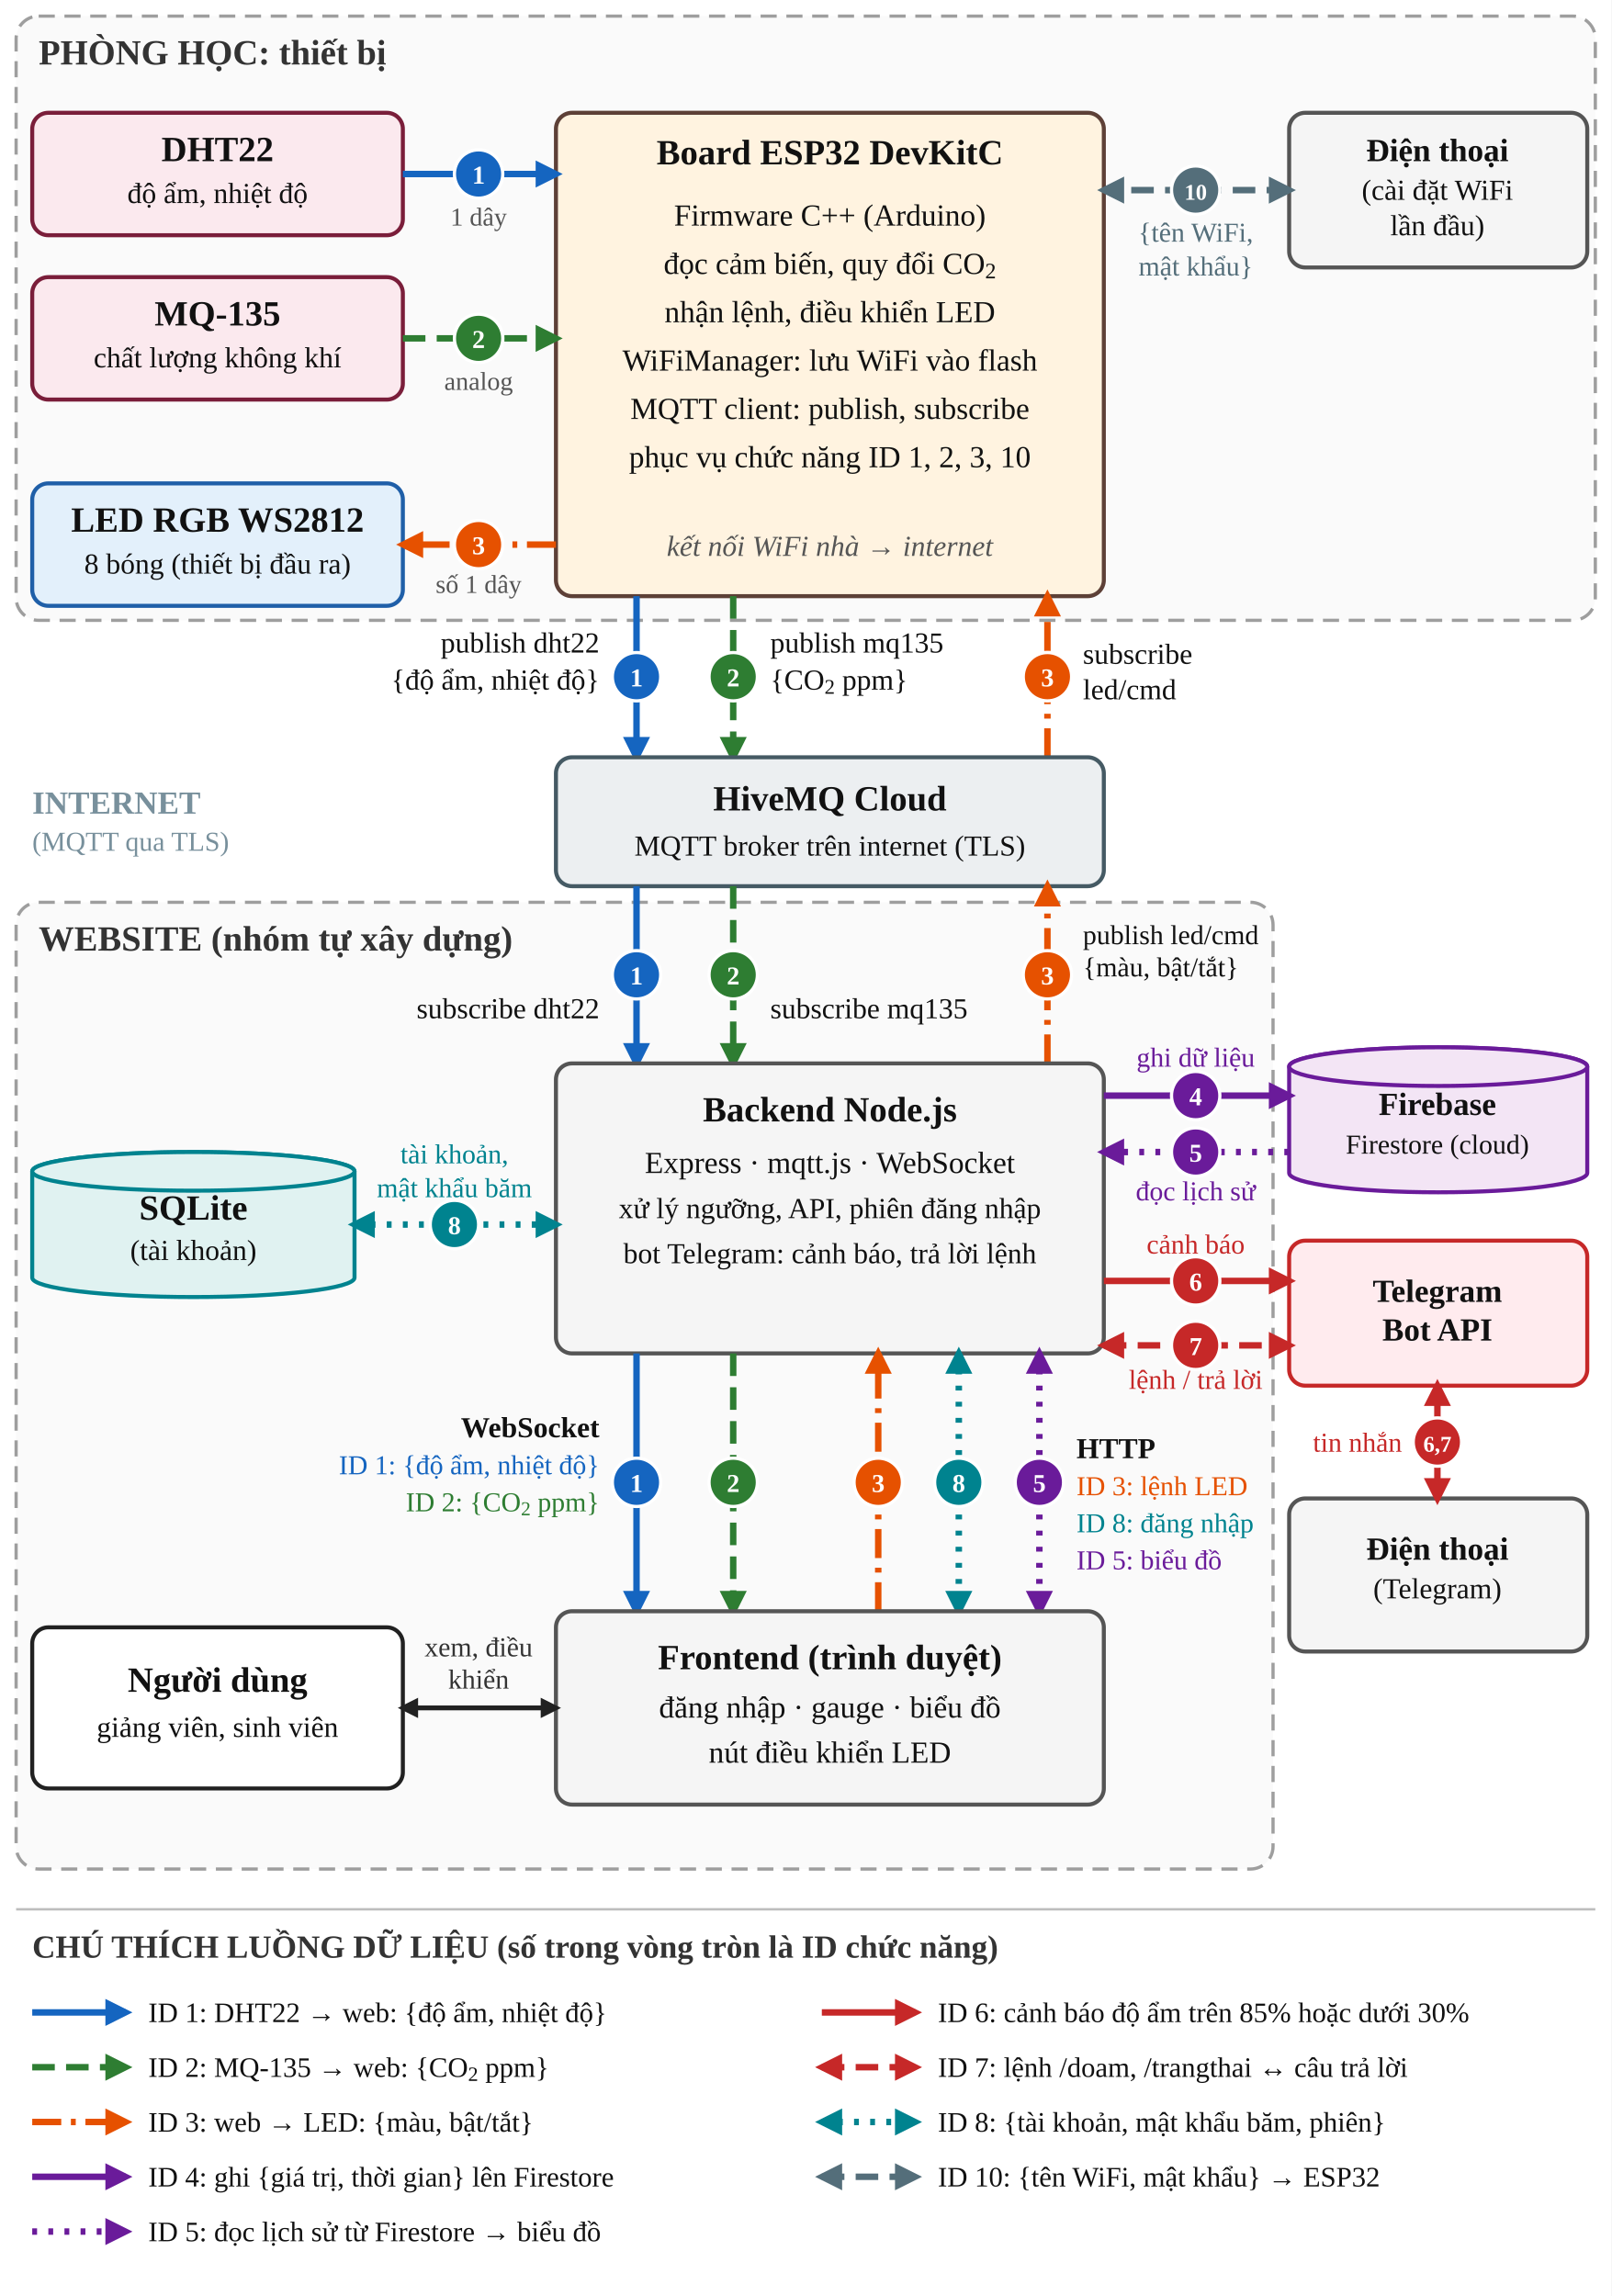
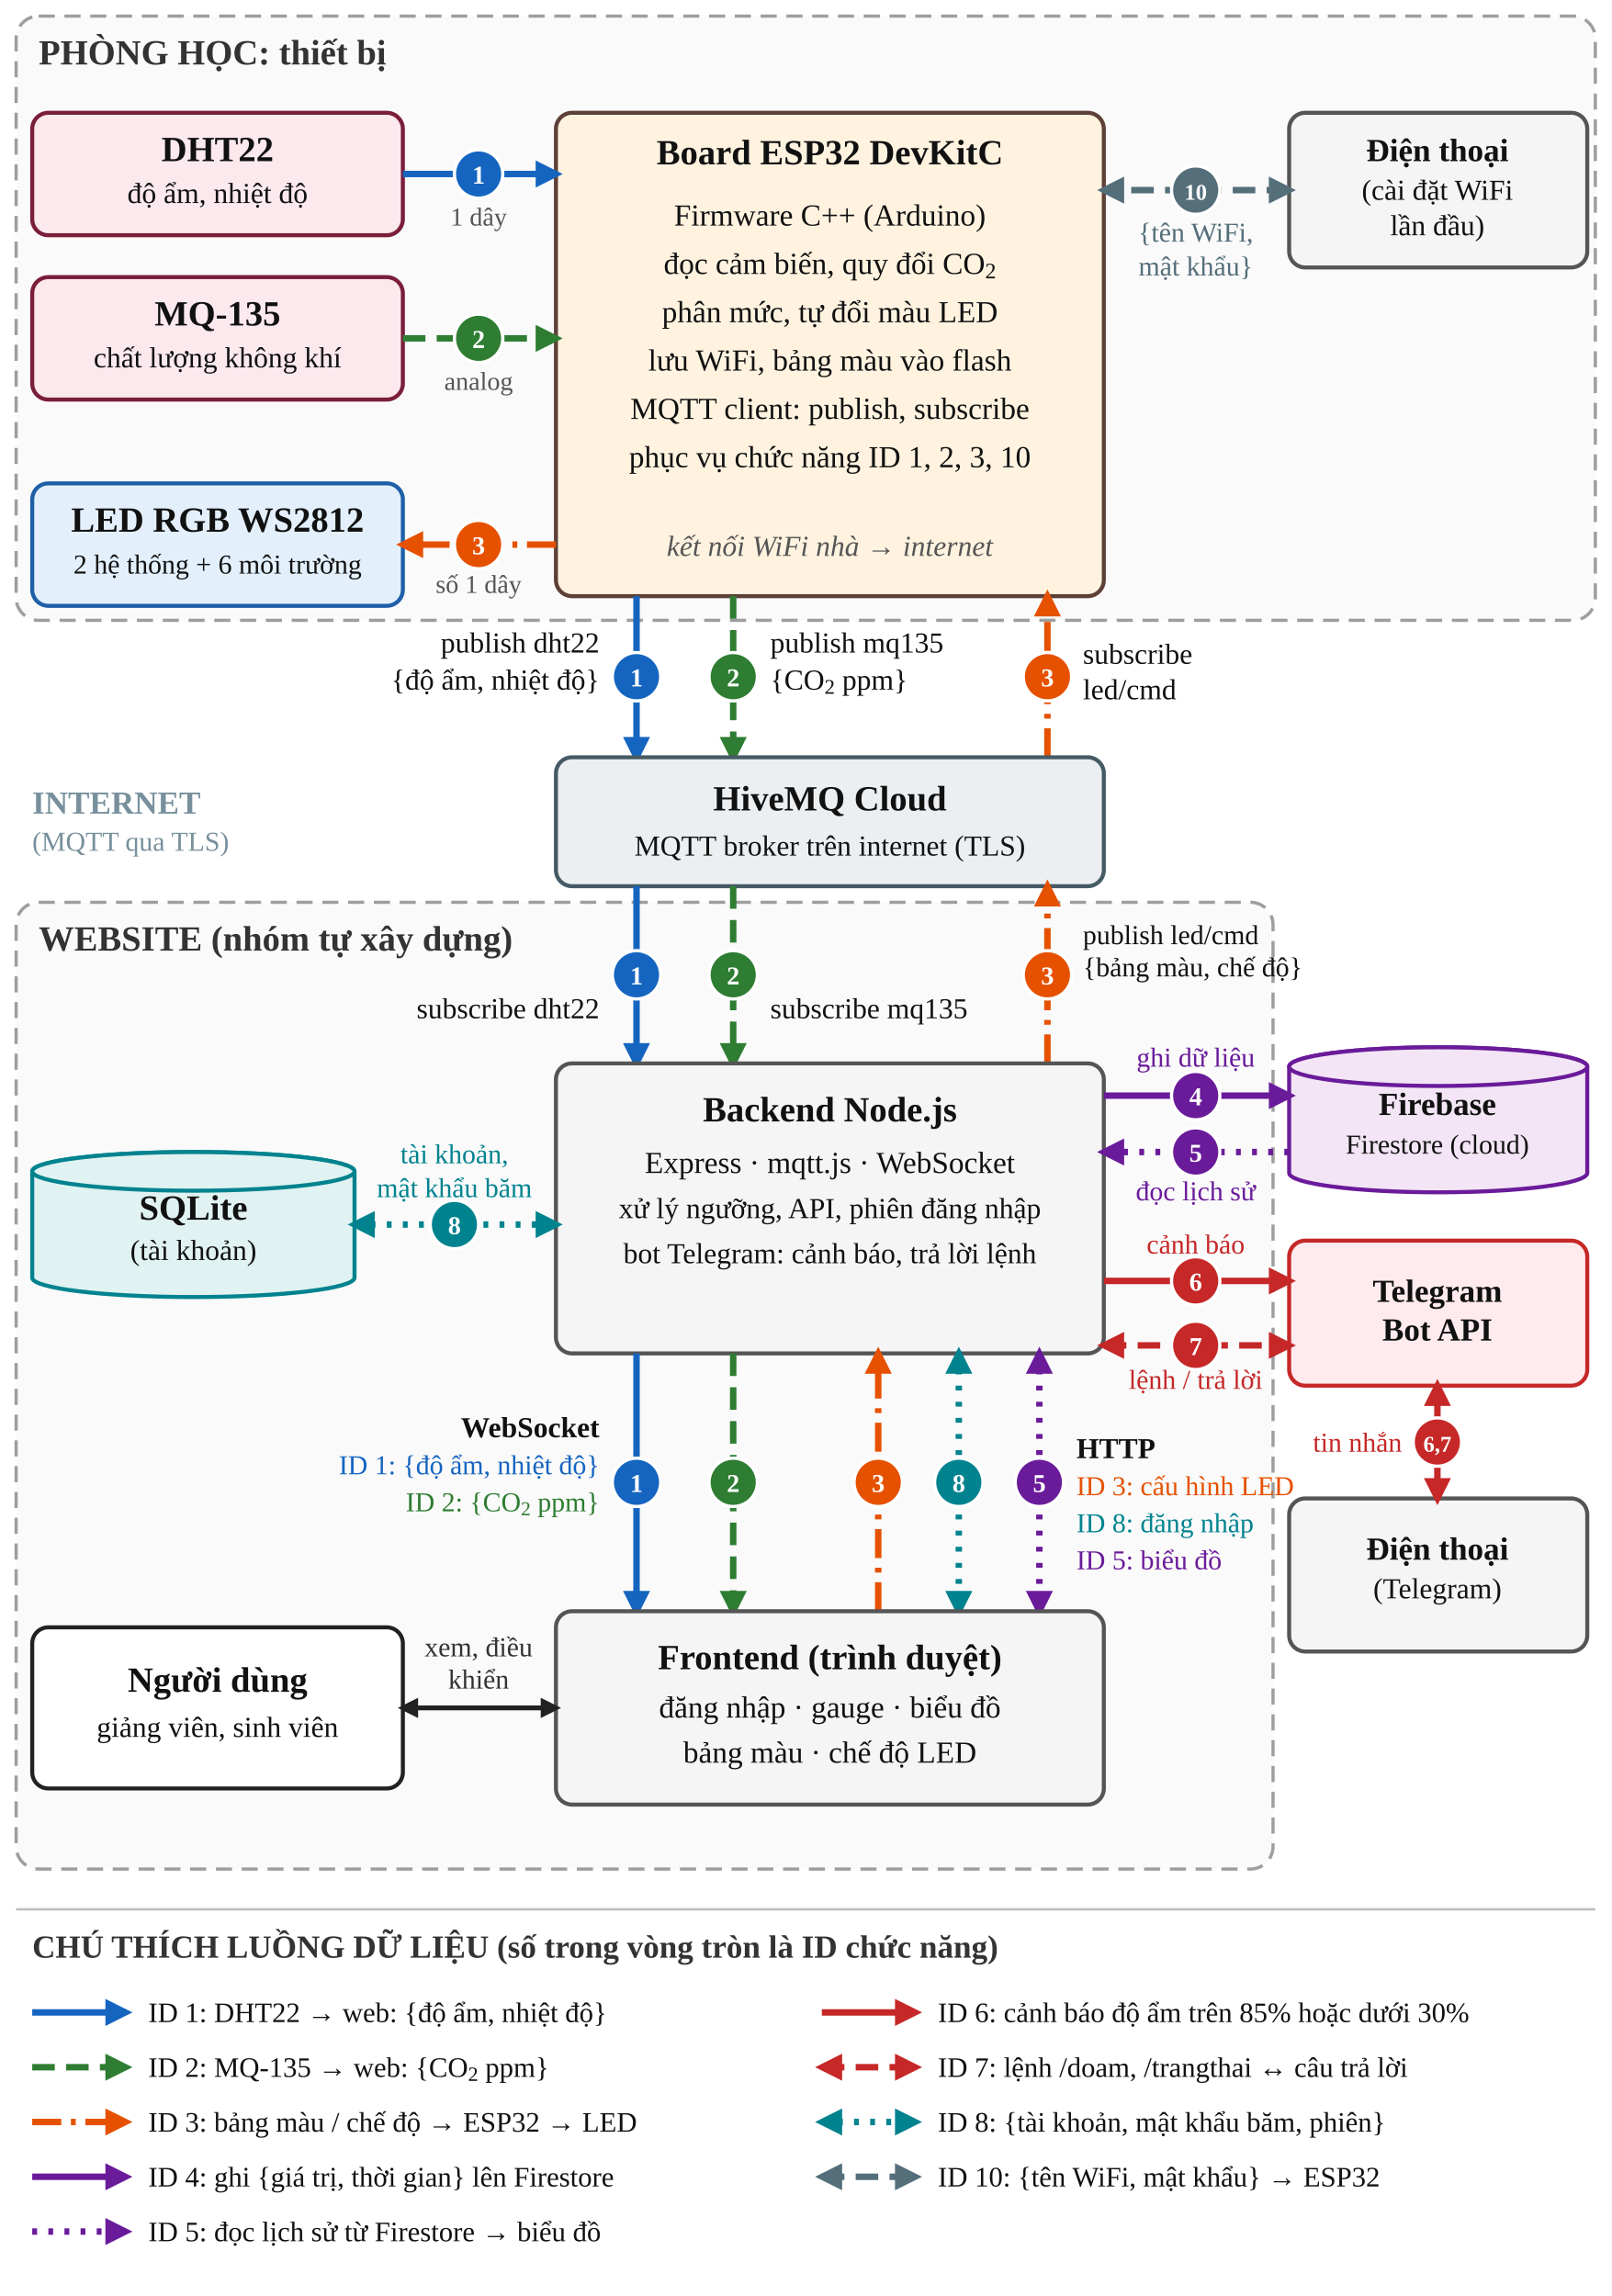
<svg xmlns="http://www.w3.org/2000/svg" width="1000" height="1425" viewBox="0 0 1000 1425" font-family="'Liberation Serif','Times New Roman',Times,serif">
  <defs>
    <marker id="a-blue" viewBox="0 0 10 10" refX="7.5" refY="5" markerWidth="4.2" markerHeight="4.2" orient="auto-start-reverse">
      <path d="M0,0 L10,5 L0,10 z" fill="#1565C0" />
    </marker>
    <marker id="a-green" viewBox="0 0 10 10" refX="7.5" refY="5" markerWidth="4.2" markerHeight="4.2" orient="auto-start-reverse">
      <path d="M0,0 L10,5 L0,10 z" fill="#2E7D32" />
    </marker>
    <marker id="a-orange" viewBox="0 0 10 10" refX="7.5" refY="5" markerWidth="4.2" markerHeight="4.2" orient="auto-start-reverse">
      <path d="M0,0 L10,5 L0,10 z" fill="#E65100" />
    </marker>
    <marker id="a-purple" viewBox="0 0 10 10" refX="7.5" refY="5" markerWidth="4.2" markerHeight="4.2" orient="auto-start-reverse">
      <path d="M0,0 L10,5 L0,10 z" fill="#6A1B9A" />
    </marker>
    <marker id="a-red" viewBox="0 0 10 10" refX="7.5" refY="5" markerWidth="4.2" markerHeight="4.2" orient="auto-start-reverse">
      <path d="M0,0 L10,5 L0,10 z" fill="#C62828" />
    </marker>
    <marker id="a-teal" viewBox="0 0 10 10" refX="7.5" refY="5" markerWidth="4.2" markerHeight="4.2" orient="auto-start-reverse">
      <path d="M0,0 L10,5 L0,10 z" fill="#00838F" />
    </marker>
    <marker id="a-gray" viewBox="0 0 10 10" refX="7.5" refY="5" markerWidth="4.2" markerHeight="4.2" orient="auto-start-reverse">
      <path d="M0,0 L10,5 L0,10 z" fill="#546E7A" />
    </marker>
    <marker id="a-black" viewBox="0 0 10 10" refX="7.5" refY="5" markerWidth="4.2" markerHeight="4.2" orient="auto-start-reverse">
      <path d="M0,0 L10,5 L0,10 z" fill="#212121" />
    </marker>
  </defs>
  <rect width="1000" height="1425" fill="#ffffff" />
  <rect x="10" y="10" width="980" height="375" rx="14" fill="#FAFAFA" stroke="#9E9E9E" stroke-width="2" stroke-dasharray="10 6" />
  <text x="24" y="40" font-size="22" text-anchor="start" font-weight="bold" font-style="normal" fill="#333">PHÒNG HỌC: thiết bị</text>
  <rect x="20" y="70" width="230" height="76" rx="10" fill="#FBE9EE" stroke="#7A1E3A" stroke-width="2.5" />
  <text x="135" y="100" font-size="22" text-anchor="middle" font-weight="bold" font-style="normal" fill="#111">DHT22</text>
  <text x="135" y="126" font-size="18" text-anchor="middle" font-weight="normal" font-style="normal" fill="#111">độ ẩm, nhiệt độ</text>
  <rect x="20" y="172" width="230" height="76" rx="10" fill="#FBE9EE" stroke="#7A1E3A" stroke-width="2.5" />
  <text x="135" y="202" font-size="22" text-anchor="middle" font-weight="bold" font-style="normal" fill="#111">MQ-135</text>
  <text x="135" y="228" font-size="18" text-anchor="middle" font-weight="normal" font-style="normal" fill="#111">chất lượng không khí</text>
  <rect x="20" y="300" width="230" height="76" rx="10" fill="#E3F0FB" stroke="#1F5FA8" stroke-width="2.5" />
  <text x="135" y="330" font-size="22" text-anchor="middle" font-weight="bold" font-style="normal" fill="#111">LED RGB WS2812</text>
-   <text x="135" y="356" font-size="18" text-anchor="middle" font-weight="normal" font-style="normal" fill="#111">8 bóng (thiết bị đầu ra)</text>
+   <text x="135" y="356" font-size="17" text-anchor="middle" font-weight="normal" font-style="normal" fill="#111">2 hệ thống + 6 môi trường</text>
  <rect x="345" y="70" width="340" height="300" rx="10" fill="#FFF3E0" stroke="#5D4037" stroke-width="2.5" />
  <text x="515" y="102" font-size="22" text-anchor="middle" font-weight="bold" font-style="normal" fill="#111">Board ESP32 DevKitC</text>
  <text x="515" y="140" font-size="19" text-anchor="middle" font-weight="normal" font-style="normal" fill="#111">Firmware C++ (Arduino)</text>
  <text x="515" y="170" font-size="19" text-anchor="middle" font-weight="normal" font-style="normal" fill="#111">đọc cảm biến, quy đổi CO<tspan baseline-shift="sub" font-size="72%">2</tspan>
  </text>
-   <text x="515" y="200" font-size="19" text-anchor="middle" font-weight="normal" font-style="normal" fill="#111">nhận lệnh, điều khiển LED</text>
-   <text x="515" y="230" font-size="19" text-anchor="middle" font-weight="normal" font-style="normal" fill="#111">WiFiManager: lưu WiFi vào flash</text>
+   <text x="515" y="200" font-size="19" text-anchor="middle" font-weight="normal" font-style="normal" fill="#111">phân mức, tự đổi màu LED</text>
+   <text x="515" y="230" font-size="19" text-anchor="middle" font-weight="normal" font-style="normal" fill="#111">lưu WiFi, bảng màu vào flash</text>
  <text x="515" y="260" font-size="19" text-anchor="middle" font-weight="normal" font-style="normal" fill="#111">MQTT client: publish, subscribe</text>
  <text x="515" y="290" font-size="19" text-anchor="middle" font-weight="normal" font-style="normal" fill="#111">phục vụ chức năng ID 1, 2, 3, 10</text>
  <text x="515" y="345" font-size="18" text-anchor="middle" font-weight="normal" font-style="italic" fill="#555">kết nối WiFi nhà → internet</text>
  <rect x="800" y="70" width="185" height="96" rx="10" fill="#F5F5F5" stroke="#555555" stroke-width="2.5" />
  <text x="892" y="100" font-size="20" text-anchor="middle" font-weight="bold" font-style="normal" fill="#111">Điện thoại</text>
  <text x="892" y="124" font-size="18" text-anchor="middle" font-weight="normal" font-style="normal" fill="#111">(cài đặt WiFi</text>
  <text x="892" y="146" font-size="18" text-anchor="middle" font-weight="normal" font-style="normal" fill="#111">lần đầu)</text>
  <line x1="250" y1="108" x2="345" y2="108" stroke="#1565C0" stroke-width="4" stroke-linecap="butt" marker-end="url(#a-blue)" />
  <circle cx="297" cy="108" r="15" fill="#1565C0" stroke="#fff" stroke-width="2" />
  <text x="297" y="114" font-size="16" text-anchor="middle" font-weight="bold" fill="#fff">1</text>
  <text x="297" y="140" font-size="16" text-anchor="middle" font-weight="normal" font-style="normal" fill="#555">1 dây</text>
  <line x1="250" y1="210" x2="345" y2="210" stroke="#2E7D32" stroke-width="4" stroke-dasharray="14 7" stroke-linecap="butt" marker-end="url(#a-green)" />
  <circle cx="297" cy="210" r="15" fill="#2E7D32" stroke="#fff" stroke-width="2" />
  <text x="297" y="216" font-size="16" text-anchor="middle" font-weight="bold" fill="#fff">2</text>
  <text x="297" y="242" font-size="16" text-anchor="middle" font-weight="normal" font-style="normal" fill="#555">analog</text>
  <line x1="345" y1="338" x2="250" y2="338" stroke="#E65100" stroke-width="4" stroke-dasharray="18 6 3 6" stroke-linecap="butt" marker-end="url(#a-orange)" />
  <circle cx="297" cy="338" r="15" fill="#E65100" stroke="#fff" stroke-width="2" />
  <text x="297" y="344" font-size="16" text-anchor="middle" font-weight="bold" fill="#fff">3</text>
  <text x="297" y="368" font-size="16" text-anchor="middle" font-weight="normal" font-style="normal" fill="#555">số 1 dây</text>
  <line x1="800" y1="118" x2="685" y2="118" stroke="#546E7A" stroke-width="4" stroke-dasharray="14 7" stroke-linecap="butt" marker-end="url(#a-gray)" marker-start="url(#a-gray)" />
  <circle cx="742" cy="118" r="15" fill="#546E7A" stroke="#fff" stroke-width="2" />
  <text x="742" y="124" font-size="14" text-anchor="middle" font-weight="bold" fill="#fff">10</text>
  <text x="742" y="150" font-size="17" text-anchor="middle" font-weight="normal" font-style="normal" fill="#546E7A">{tên WiFi,</text>
  <text x="742" y="171" font-size="17" text-anchor="middle" font-weight="normal" font-style="normal" fill="#546E7A">mật khẩu}</text>
  <line x1="395" y1="370" x2="395" y2="470" stroke="#1565C0" stroke-width="4" stroke-linecap="butt" marker-end="url(#a-blue)" />
  <circle cx="395" cy="420" r="15" fill="#1565C0" stroke="#fff" stroke-width="2" />
  <text x="395" y="426" font-size="16" text-anchor="middle" font-weight="bold" fill="#fff">1</text>
  <text x="372" y="405" font-size="18" text-anchor="end" font-weight="normal" font-style="normal" fill="#111">publish dht22</text>
  <text x="372" y="428" font-size="18" text-anchor="end" font-weight="normal" font-style="normal" fill="#111">{độ ẩm, nhiệt độ}</text>
  <line x1="455" y1="370" x2="455" y2="470" stroke="#2E7D32" stroke-width="4" stroke-dasharray="14 7" stroke-linecap="butt" marker-end="url(#a-green)" />
  <circle cx="455" cy="420" r="15" fill="#2E7D32" stroke="#fff" stroke-width="2" />
  <text x="455" y="426" font-size="16" text-anchor="middle" font-weight="bold" fill="#fff">2</text>
  <text x="478" y="405" font-size="18" text-anchor="start" font-weight="normal" font-style="normal" fill="#111">publish mq135</text>
  <text x="478" y="428" font-size="18" text-anchor="start" font-weight="normal" font-style="normal" fill="#111">{CO<tspan baseline-shift="sub" font-size="72%">2</tspan> ppm}</text>
  <line x1="650" y1="470" x2="650" y2="370" stroke="#E65100" stroke-width="4" stroke-dasharray="18 6 3 6" stroke-linecap="butt" marker-end="url(#a-orange)" />
  <circle cx="650" cy="420" r="15" fill="#E65100" stroke="#fff" stroke-width="2" />
  <text x="650" y="426" font-size="16" text-anchor="middle" font-weight="bold" fill="#fff">3</text>
  <text x="672" y="412" font-size="18" text-anchor="start" font-weight="normal" font-style="normal" fill="#111">subscribe</text>
  <text x="672" y="434" font-size="18" text-anchor="start" font-weight="normal" font-style="normal" fill="#111">led/cmd</text>
  <rect x="345" y="470" width="340" height="80" rx="10" fill="#ECEFF1" stroke="#455A64" stroke-width="2.5" />
  <text x="515" y="503" font-size="22" text-anchor="middle" font-weight="bold" font-style="normal" fill="#111">HiveMQ Cloud</text>
  <text x="515" y="531" font-size="18" text-anchor="middle" font-weight="normal" font-style="normal" fill="#111">MQTT broker trên internet (TLS)</text>
  <text x="20" y="505" font-size="20" text-anchor="start" font-weight="bold" font-style="normal" fill="#78909C">INTERNET</text>
  <text x="20" y="528" font-size="17" text-anchor="start" font-weight="normal" font-style="normal" fill="#78909C">(MQTT qua TLS)</text>
  <rect x="10" y="560" width="780" height="600" rx="14" fill="#FAFAFA" stroke="#9E9E9E" stroke-width="2" stroke-dasharray="10 6" />
  <text x="24" y="590" font-size="22" text-anchor="start" font-weight="bold" font-style="normal" fill="#333">WEBSITE (nhóm tự xây dựng)</text>
  <line x1="395" y1="550" x2="395" y2="660" stroke="#1565C0" stroke-width="4" stroke-linecap="butt" marker-end="url(#a-blue)" />
  <circle cx="395" cy="605" r="15" fill="#1565C0" stroke="#fff" stroke-width="2" />
  <text x="395" y="611" font-size="16" text-anchor="middle" font-weight="bold" fill="#fff">1</text>
  <text x="372" y="632" font-size="18" text-anchor="end" font-weight="normal" font-style="normal" fill="#111">subscribe dht22</text>
  <line x1="455" y1="550" x2="455" y2="660" stroke="#2E7D32" stroke-width="4" stroke-dasharray="14 7" stroke-linecap="butt" marker-end="url(#a-green)" />
  <circle cx="455" cy="605" r="15" fill="#2E7D32" stroke="#fff" stroke-width="2" />
  <text x="455" y="611" font-size="16" text-anchor="middle" font-weight="bold" fill="#fff">2</text>
  <text x="478" y="632" font-size="18" text-anchor="start" font-weight="normal" font-style="normal" fill="#111">subscribe mq135</text>
  <line x1="650" y1="660" x2="650" y2="550" stroke="#E65100" stroke-width="4" stroke-dasharray="18 6 3 6" stroke-linecap="butt" marker-end="url(#a-orange)" />
  <circle cx="650" cy="605" r="15" fill="#E65100" stroke="#fff" stroke-width="2" />
  <text x="650" y="611" font-size="16" text-anchor="middle" font-weight="bold" fill="#fff">3</text>
  <text x="672" y="586" font-size="17" text-anchor="start" font-weight="normal" font-style="normal" fill="#111">publish led/cmd</text>
-   <text x="672" y="606" font-size="17" text-anchor="start" font-weight="normal" font-style="normal" fill="#111">{màu, bật/tắt}</text>
+   <text x="672" y="606" font-size="17" text-anchor="start" font-weight="normal" font-style="normal" fill="#111">{bảng màu, chế độ}</text>
  <rect x="345" y="660" width="340" height="180" rx="10" fill="#F5F5F5" stroke="#555555" stroke-width="2.5" />
  <text x="515" y="696" font-size="22" text-anchor="middle" font-weight="bold" font-style="normal" fill="#111">Backend Node.js</text>
  <text x="515" y="728" font-size="19" text-anchor="middle" font-weight="normal" font-style="normal" fill="#111">Express · mqtt.js · WebSocket</text>
  <text x="515" y="756" font-size="18" text-anchor="middle" font-weight="normal" font-style="normal" fill="#111">xử lý ngưỡng, API, phiên đăng nhập</text>
  <text x="515" y="784" font-size="18" text-anchor="middle" font-weight="normal" font-style="normal" fill="#111">bot Telegram: cảnh báo, trả lời lệnh</text>
  <path d="M20,727 a100.0,12 0 0 1 200,0 v66 a100.0,12 0 0 1 -200,0 z" fill="#E0F2F1" stroke="#00838F" stroke-width="2.5" />
  <ellipse cx="120.0" cy="727" rx="100.0" ry="12" fill="#E0F2F1" stroke="#00838F" stroke-width="2.5" />
  <text x="120" y="757" font-size="22" text-anchor="middle" font-weight="bold" font-style="normal" fill="#111">SQLite</text>
  <text x="120" y="782" font-size="18" text-anchor="middle" font-weight="normal" font-style="normal" fill="#111">(tài khoản)</text>
  <line x1="220" y1="760" x2="345" y2="760" stroke="#00838F" stroke-width="4" stroke-dasharray="3 7" stroke-linecap="butt" marker-end="url(#a-teal)" marker-start="url(#a-teal)" />
  <circle cx="282" cy="760" r="15" fill="#00838F" stroke="#fff" stroke-width="2" />
  <text x="282" y="766" font-size="16" text-anchor="middle" font-weight="bold" fill="#fff">8</text>
  <text x="282" y="722" font-size="17" text-anchor="middle" font-weight="normal" font-style="normal" fill="#00838F">tài khoản,</text>
  <text x="282" y="743" font-size="17" text-anchor="middle" font-weight="normal" font-style="normal" fill="#00838F">mật khẩu băm</text>
  <path d="M800,662 a92.5,12 0 0 1 185,0 v66 a92.5,12 0 0 1 -185,0 z" fill="#F3E5F5" stroke="#6A1B9A" stroke-width="2.5" />
  <ellipse cx="892.5" cy="662" rx="92.5" ry="12" fill="#F3E5F5" stroke="#6A1B9A" stroke-width="2.5" />
  <text x="892" y="692" font-size="20" text-anchor="middle" font-weight="bold" font-style="normal" fill="#111">Firebase</text>
  <text x="892" y="716" font-size="17" text-anchor="middle" font-weight="normal" font-style="normal" fill="#111">Firestore (cloud)</text>
  <line x1="685" y1="680" x2="800" y2="680" stroke="#6A1B9A" stroke-width="4" stroke-linecap="butt" marker-end="url(#a-purple)" />
  <circle cx="742" cy="680" r="15" fill="#6A1B9A" stroke="#fff" stroke-width="2" />
  <text x="742" y="686" font-size="16" text-anchor="middle" font-weight="bold" fill="#fff">4</text>
  <text x="742" y="662" font-size="17" text-anchor="middle" font-weight="normal" font-style="normal" fill="#6A1B9A">ghi dữ liệu</text>
  <line x1="800" y1="715" x2="685" y2="715" stroke="#6A1B9A" stroke-width="4" stroke-dasharray="3 7" stroke-linecap="butt" marker-end="url(#a-purple)" />
  <circle cx="742" cy="715" r="15" fill="#6A1B9A" stroke="#fff" stroke-width="2" />
  <text x="742" y="721" font-size="16" text-anchor="middle" font-weight="bold" fill="#fff">5</text>
  <text x="742" y="745" font-size="17" text-anchor="middle" font-weight="normal" font-style="normal" fill="#6A1B9A">đọc lịch sử</text>
  <rect x="800" y="770" width="185" height="90" rx="10" fill="#FFEBEE" stroke="#C62828" stroke-width="2.5" />
  <text x="892" y="808" font-size="20" text-anchor="middle" font-weight="bold" font-style="normal" fill="#111">Telegram</text>
  <text x="892" y="832" font-size="20" text-anchor="middle" font-weight="bold" font-style="normal" fill="#111">Bot API</text>
  <line x1="685" y1="795" x2="800" y2="795" stroke="#C62828" stroke-width="4" stroke-linecap="butt" marker-end="url(#a-red)" />
  <circle cx="742" cy="795" r="15" fill="#C62828" stroke="#fff" stroke-width="2" />
  <text x="742" y="801" font-size="16" text-anchor="middle" font-weight="bold" fill="#fff">6</text>
  <text x="742" y="778" font-size="17" text-anchor="middle" font-weight="normal" font-style="normal" fill="#C62828">cảnh báo</text>
  <line x1="685" y1="835" x2="800" y2="835" stroke="#C62828" stroke-width="4" stroke-dasharray="14 7" stroke-linecap="butt" marker-end="url(#a-red)" marker-start="url(#a-red)" />
  <circle cx="742" cy="835" r="15" fill="#C62828" stroke="#fff" stroke-width="2" />
  <text x="742" y="841" font-size="16" text-anchor="middle" font-weight="bold" fill="#fff">7</text>
  <text x="742" y="862" font-size="17" text-anchor="middle" font-weight="normal" font-style="normal" fill="#C62828">lệnh / trả lời</text>
  <rect x="800" y="930" width="185" height="95" rx="10" fill="#F5F5F5" stroke="#555555" stroke-width="2.5" />
  <text x="892" y="968" font-size="20" text-anchor="middle" font-weight="bold" font-style="normal" fill="#111">Điện thoại</text>
  <text x="892" y="992" font-size="18" text-anchor="middle" font-weight="normal" font-style="normal" fill="#111">(Telegram)</text>
  <line x1="892" y1="860" x2="892" y2="930" stroke="#C62828" stroke-width="4" stroke-linecap="butt" marker-end="url(#a-red)" marker-start="url(#a-red)" />
  <circle cx="892" cy="895" r="15" fill="#C62828" stroke="#fff" stroke-width="2" />
  <text x="892" y="901" font-size="14" text-anchor="middle" font-weight="bold" fill="#fff">6,7</text>
  <text x="870" y="901" font-size="17" text-anchor="end" font-weight="normal" font-style="normal" fill="#C62828">tin nhắn</text>
  <line x1="395" y1="840" x2="395" y2="1000" stroke="#1565C0" stroke-width="4" stroke-linecap="butt" marker-end="url(#a-blue)" />
  <circle cx="395" cy="920" r="15" fill="#1565C0" stroke="#fff" stroke-width="2" />
  <text x="395" y="926" font-size="16" text-anchor="middle" font-weight="bold" fill="#fff">1</text>
  <line x1="455" y1="840" x2="455" y2="1000" stroke="#2E7D32" stroke-width="4" stroke-dasharray="14 7" stroke-linecap="butt" marker-end="url(#a-green)" />
  <circle cx="455" cy="920" r="15" fill="#2E7D32" stroke="#fff" stroke-width="2" />
  <text x="455" y="926" font-size="16" text-anchor="middle" font-weight="bold" fill="#fff">2</text>
  <text x="372" y="892" font-size="18" text-anchor="end" font-weight="bold" font-style="normal" fill="#111">WebSocket</text>
  <text x="372" y="915" font-size="17" text-anchor="end" font-weight="normal" font-style="normal" fill="#1565C0">ID 1: {độ ẩm, nhiệt độ}</text>
  <text x="372" y="938" font-size="17" text-anchor="end" font-weight="normal" font-style="normal" fill="#2E7D32">ID 2: {CO<tspan baseline-shift="sub" font-size="72%">2</tspan> ppm}</text>
  <line x1="545" y1="1000" x2="545" y2="840" stroke="#E65100" stroke-width="4" stroke-dasharray="18 6 3 6" stroke-linecap="butt" marker-end="url(#a-orange)" />
  <circle cx="545" cy="920" r="15" fill="#E65100" stroke="#fff" stroke-width="2" />
  <text x="545" y="926" font-size="16" text-anchor="middle" font-weight="bold" fill="#fff">3</text>
  <line x1="595" y1="840" x2="595" y2="1000" stroke="#00838F" stroke-width="4" stroke-dasharray="3 7" stroke-linecap="butt" marker-end="url(#a-teal)" marker-start="url(#a-teal)" />
  <circle cx="595" cy="920" r="15" fill="#00838F" stroke="#fff" stroke-width="2" />
  <text x="595" y="926" font-size="16" text-anchor="middle" font-weight="bold" fill="#fff">8</text>
  <line x1="645" y1="840" x2="645" y2="1000" stroke="#6A1B9A" stroke-width="4" stroke-dasharray="3 7" stroke-linecap="butt" marker-end="url(#a-purple)" marker-start="url(#a-purple)" />
  <circle cx="645" cy="920" r="15" fill="#6A1B9A" stroke="#fff" stroke-width="2" />
  <text x="645" y="926" font-size="16" text-anchor="middle" font-weight="bold" fill="#fff">5</text>
  <text x="668" y="905" font-size="18" text-anchor="start" font-weight="bold" font-style="normal" fill="#111">HTTP</text>
-   <text x="668" y="928" font-size="17" text-anchor="start" font-weight="normal" font-style="normal" fill="#E65100">ID 3: lệnh LED</text>
+   <text x="668" y="928" font-size="17" text-anchor="start" font-weight="normal" font-style="normal" fill="#E65100">ID 3: cấu hình LED</text>
  <text x="668" y="951" font-size="17" text-anchor="start" font-weight="normal" font-style="normal" fill="#00838F">ID 8: đăng nhập</text>
  <text x="668" y="974" font-size="17" text-anchor="start" font-weight="normal" font-style="normal" fill="#6A1B9A">ID 5: biểu đồ</text>
  <rect x="345" y="1000" width="340" height="120" rx="10" fill="#F5F5F5" stroke="#555555" stroke-width="2.5" />
  <text x="515" y="1036" font-size="22" text-anchor="middle" font-weight="bold" font-style="normal" fill="#111">Frontend (trình duyệt)</text>
  <text x="515" y="1066" font-size="19" text-anchor="middle" font-weight="normal" font-style="normal" fill="#111">đăng nhập · gauge · biểu đồ</text>
-   <text x="515" y="1094" font-size="19" text-anchor="middle" font-weight="normal" font-style="normal" fill="#111">nút điều khiển LED</text>
+   <text x="515" y="1094" font-size="19" text-anchor="middle" font-weight="normal" font-style="normal" fill="#111">bảng màu · chế độ LED</text>
  <rect x="20" y="1010" width="230" height="100" rx="10" fill="#FFFFFF" stroke="#212121" stroke-width="2.5" />
  <text x="135" y="1050" font-size="22" text-anchor="middle" font-weight="bold" font-style="normal" fill="#111">Người dùng</text>
  <text x="135" y="1078" font-size="18" text-anchor="middle" font-weight="normal" font-style="normal" fill="#111">giảng viên, sinh viên</text>
  <line x1="250" y1="1060" x2="345" y2="1060" stroke="#212121" stroke-width="3" stroke-linecap="butt" marker-end="url(#a-black)" marker-start="url(#a-black)" />
  <text x="297" y="1028" font-size="17" text-anchor="middle" font-weight="normal" font-style="normal" fill="#333">xem, điều</text>
  <text x="297" y="1048" font-size="17" text-anchor="middle" font-weight="normal" font-style="normal" fill="#333">khiển</text>
  <line x1="10" y1="1185" x2="990" y2="1185" stroke="#BDBDBD" stroke-width="1.5" />
  <text x="20" y="1215" font-size="20" text-anchor="start" font-weight="bold" font-style="normal" fill="#333">CHÚ THÍCH LUỒNG DỮ LIỆU (số trong vòng tròn là ID chức năng)</text>
  <line x1="20" y1="1249" x2="78" y2="1249" stroke="#1565C0" stroke-width="4" stroke-linecap="butt" marker-end="url(#a-blue)" />
  <text x="92" y="1255" font-size="17.5" text-anchor="start" font-weight="normal" font-style="normal" fill="#111">ID 1: DHT22 → web: {độ ẩm, nhiệt độ}</text>
  <line x1="20" y1="1283" x2="78" y2="1283" stroke="#2E7D32" stroke-width="4" stroke-dasharray="14 7" stroke-linecap="butt" marker-end="url(#a-green)" />
  <text x="92" y="1289" font-size="17.5" text-anchor="start" font-weight="normal" font-style="normal" fill="#111">ID 2: MQ-135 → web: {CO<tspan baseline-shift="sub" font-size="72%">2</tspan> ppm}</text>
  <line x1="20" y1="1317" x2="78" y2="1317" stroke="#E65100" stroke-width="4" stroke-dasharray="18 6 3 6" stroke-linecap="butt" marker-end="url(#a-orange)" />
-   <text x="92" y="1323" font-size="17.5" text-anchor="start" font-weight="normal" font-style="normal" fill="#111">ID 3: web → LED: {màu, bật/tắt}</text>
+   <text x="92" y="1323" font-size="17.5" text-anchor="start" font-weight="normal" font-style="normal" fill="#111">ID 3: bảng màu / chế độ → ESP32 → LED</text>
  <line x1="20" y1="1351" x2="78" y2="1351" stroke="#6A1B9A" stroke-width="4" stroke-linecap="butt" marker-end="url(#a-purple)" />
  <text x="92" y="1357" font-size="17.5" text-anchor="start" font-weight="normal" font-style="normal" fill="#111">ID 4: ghi {giá trị, thời gian} lên Firestore</text>
  <line x1="20" y1="1385" x2="78" y2="1385" stroke="#6A1B9A" stroke-width="4" stroke-dasharray="3 7" stroke-linecap="butt" marker-end="url(#a-purple)" />
  <text x="92" y="1391" font-size="17.5" text-anchor="start" font-weight="normal" font-style="normal" fill="#111">ID 5: đọc lịch sử từ Firestore → biểu đồ</text>
  <line x1="510" y1="1249" x2="568" y2="1249" stroke="#C62828" stroke-width="4" stroke-linecap="butt" marker-end="url(#a-red)" />
  <text x="582" y="1255" font-size="17.5" text-anchor="start" font-weight="normal" font-style="normal" fill="#111">ID 6: cảnh báo độ ẩm trên 85% hoặc dưới 30%</text>
  <line x1="510" y1="1283" x2="568" y2="1283" stroke="#C62828" stroke-width="4" stroke-dasharray="14 7" stroke-linecap="butt" marker-end="url(#a-red)" marker-start="url(#a-red)" />
  <text x="582" y="1289" font-size="17.5" text-anchor="start" font-weight="normal" font-style="normal" fill="#111">ID 7: lệnh /doam, /trangthai ↔ câu trả lời</text>
  <line x1="510" y1="1317" x2="568" y2="1317" stroke="#00838F" stroke-width="4" stroke-dasharray="3 7" stroke-linecap="butt" marker-end="url(#a-teal)" marker-start="url(#a-teal)" />
  <text x="582" y="1323" font-size="17.5" text-anchor="start" font-weight="normal" font-style="normal" fill="#111">ID 8: {tài khoản, mật khẩu băm, phiên}</text>
  <line x1="510" y1="1351" x2="568" y2="1351" stroke="#546E7A" stroke-width="4" stroke-dasharray="14 7" stroke-linecap="butt" marker-end="url(#a-gray)" marker-start="url(#a-gray)" />
  <text x="582" y="1357" font-size="17.5" text-anchor="start" font-weight="normal" font-style="normal" fill="#111">ID 10: {tên WiFi, mật khẩu} → ESP32</text>
</svg>
